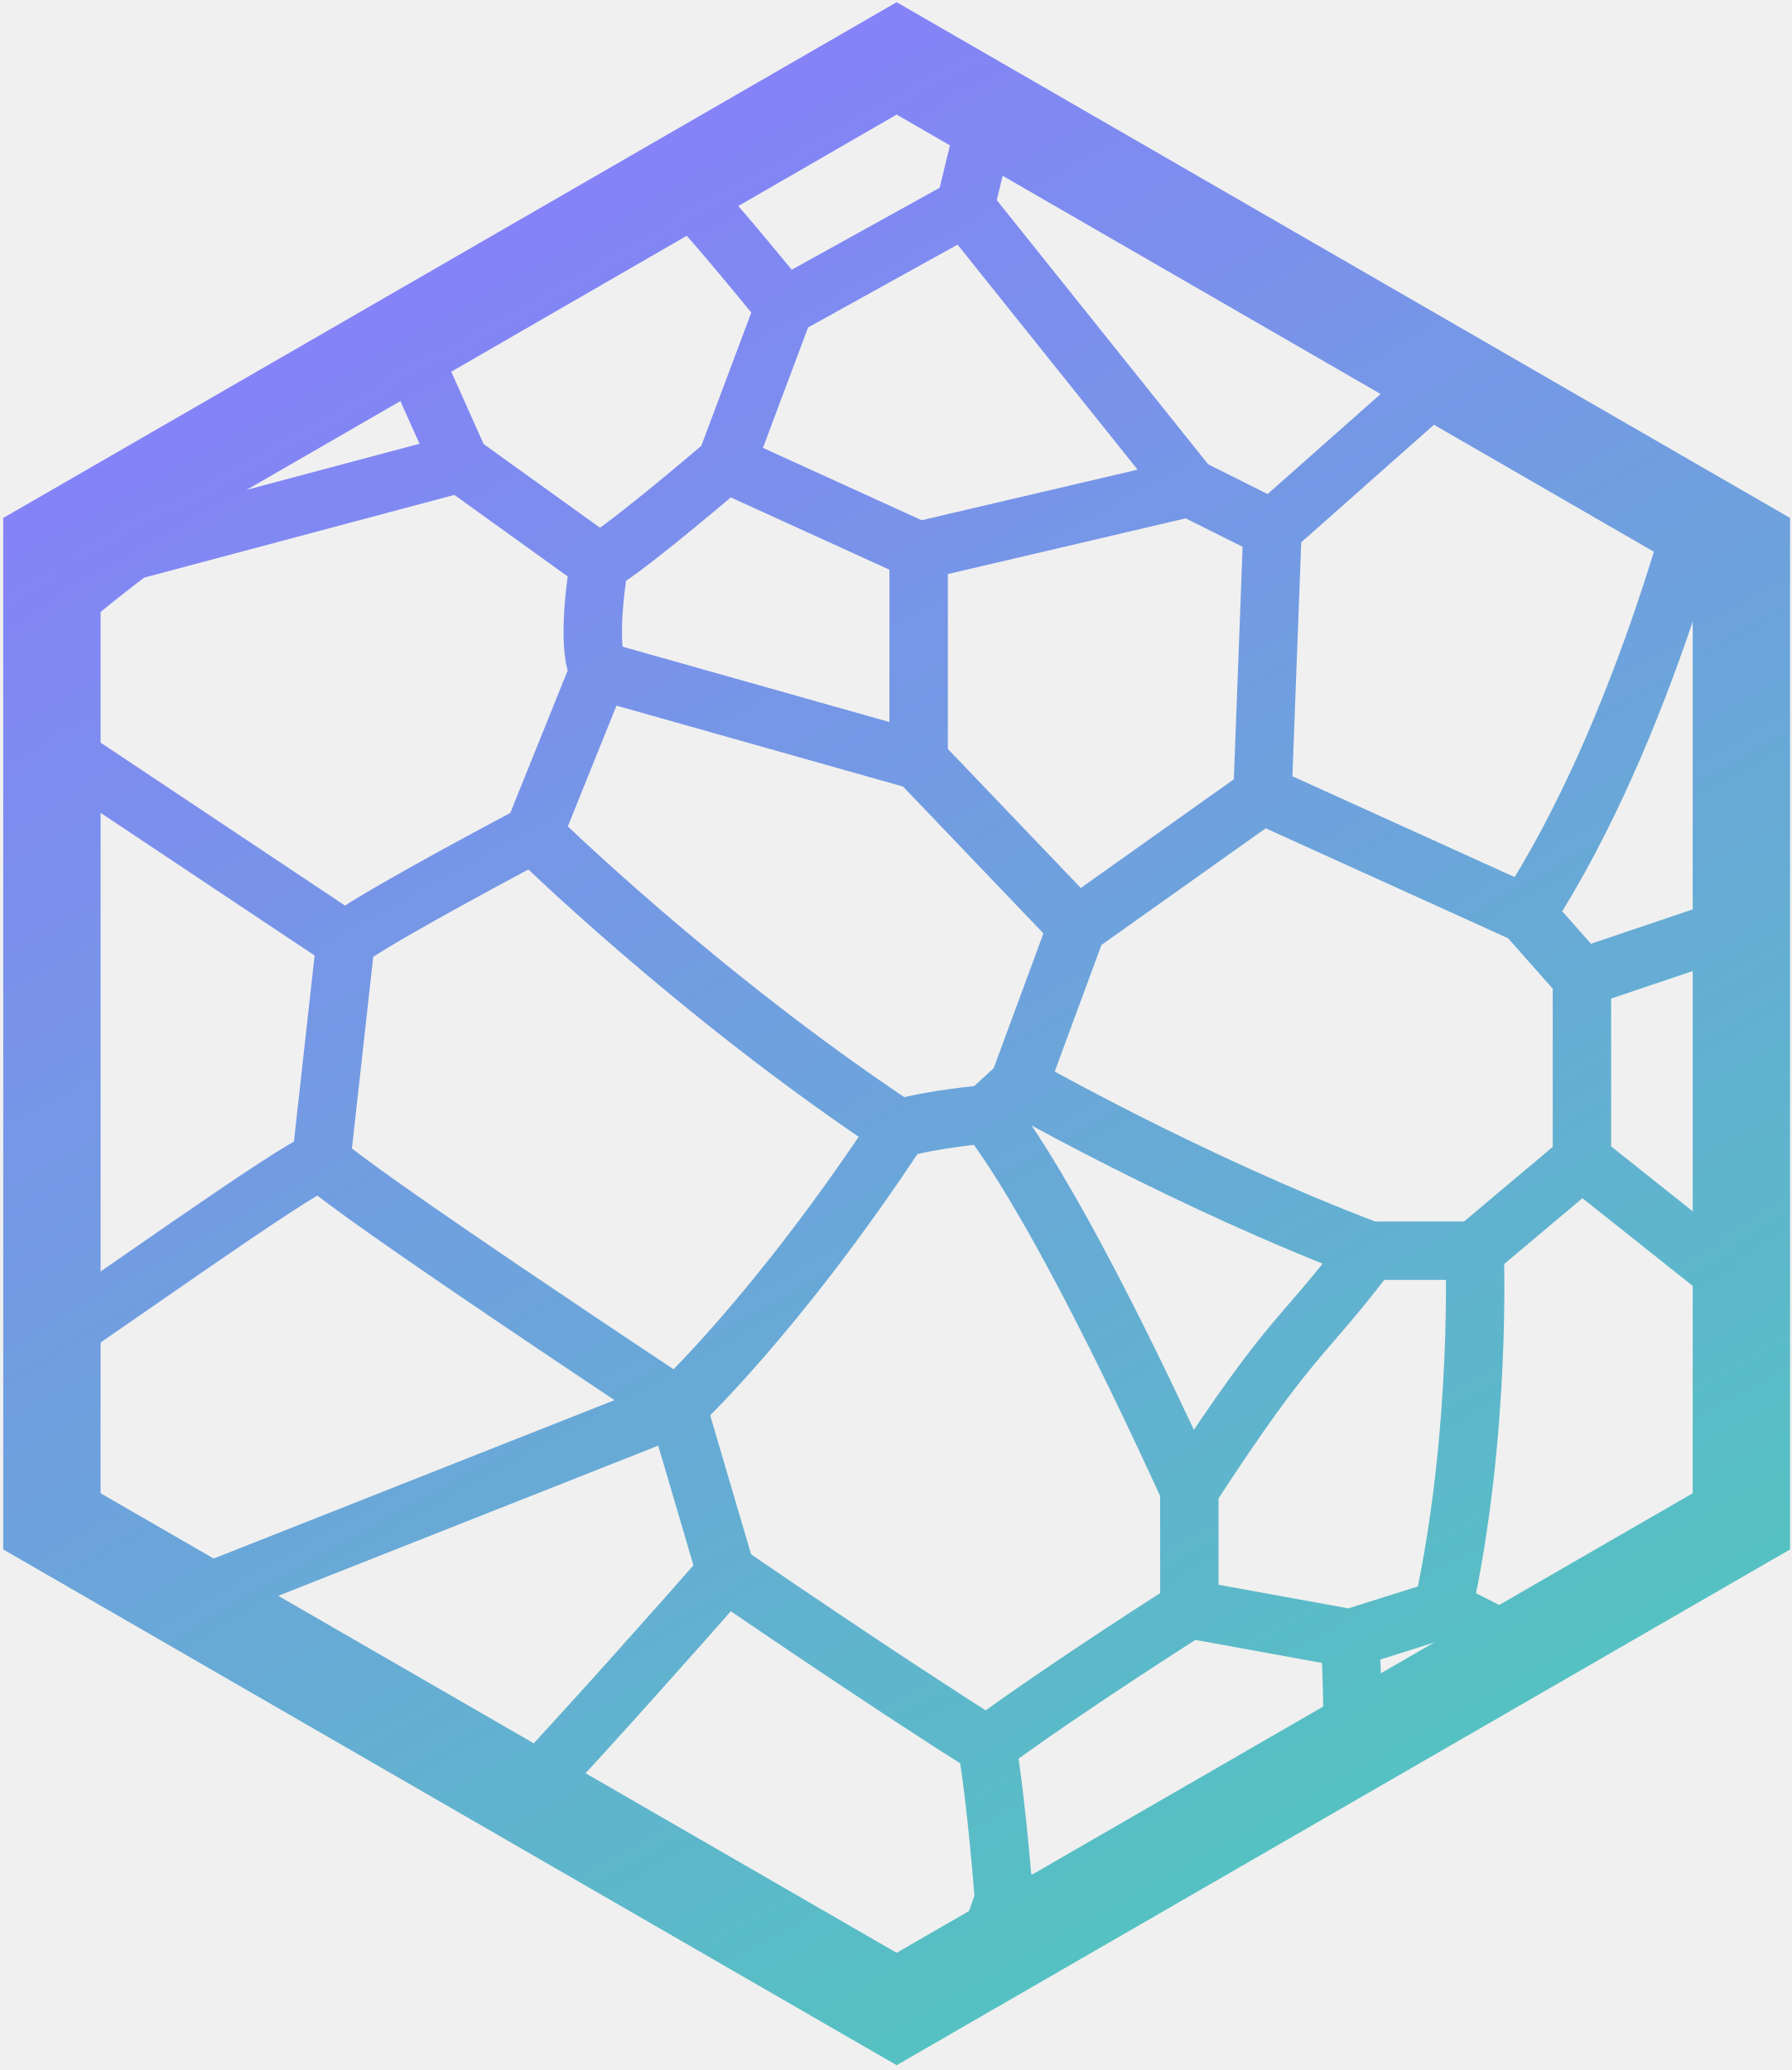
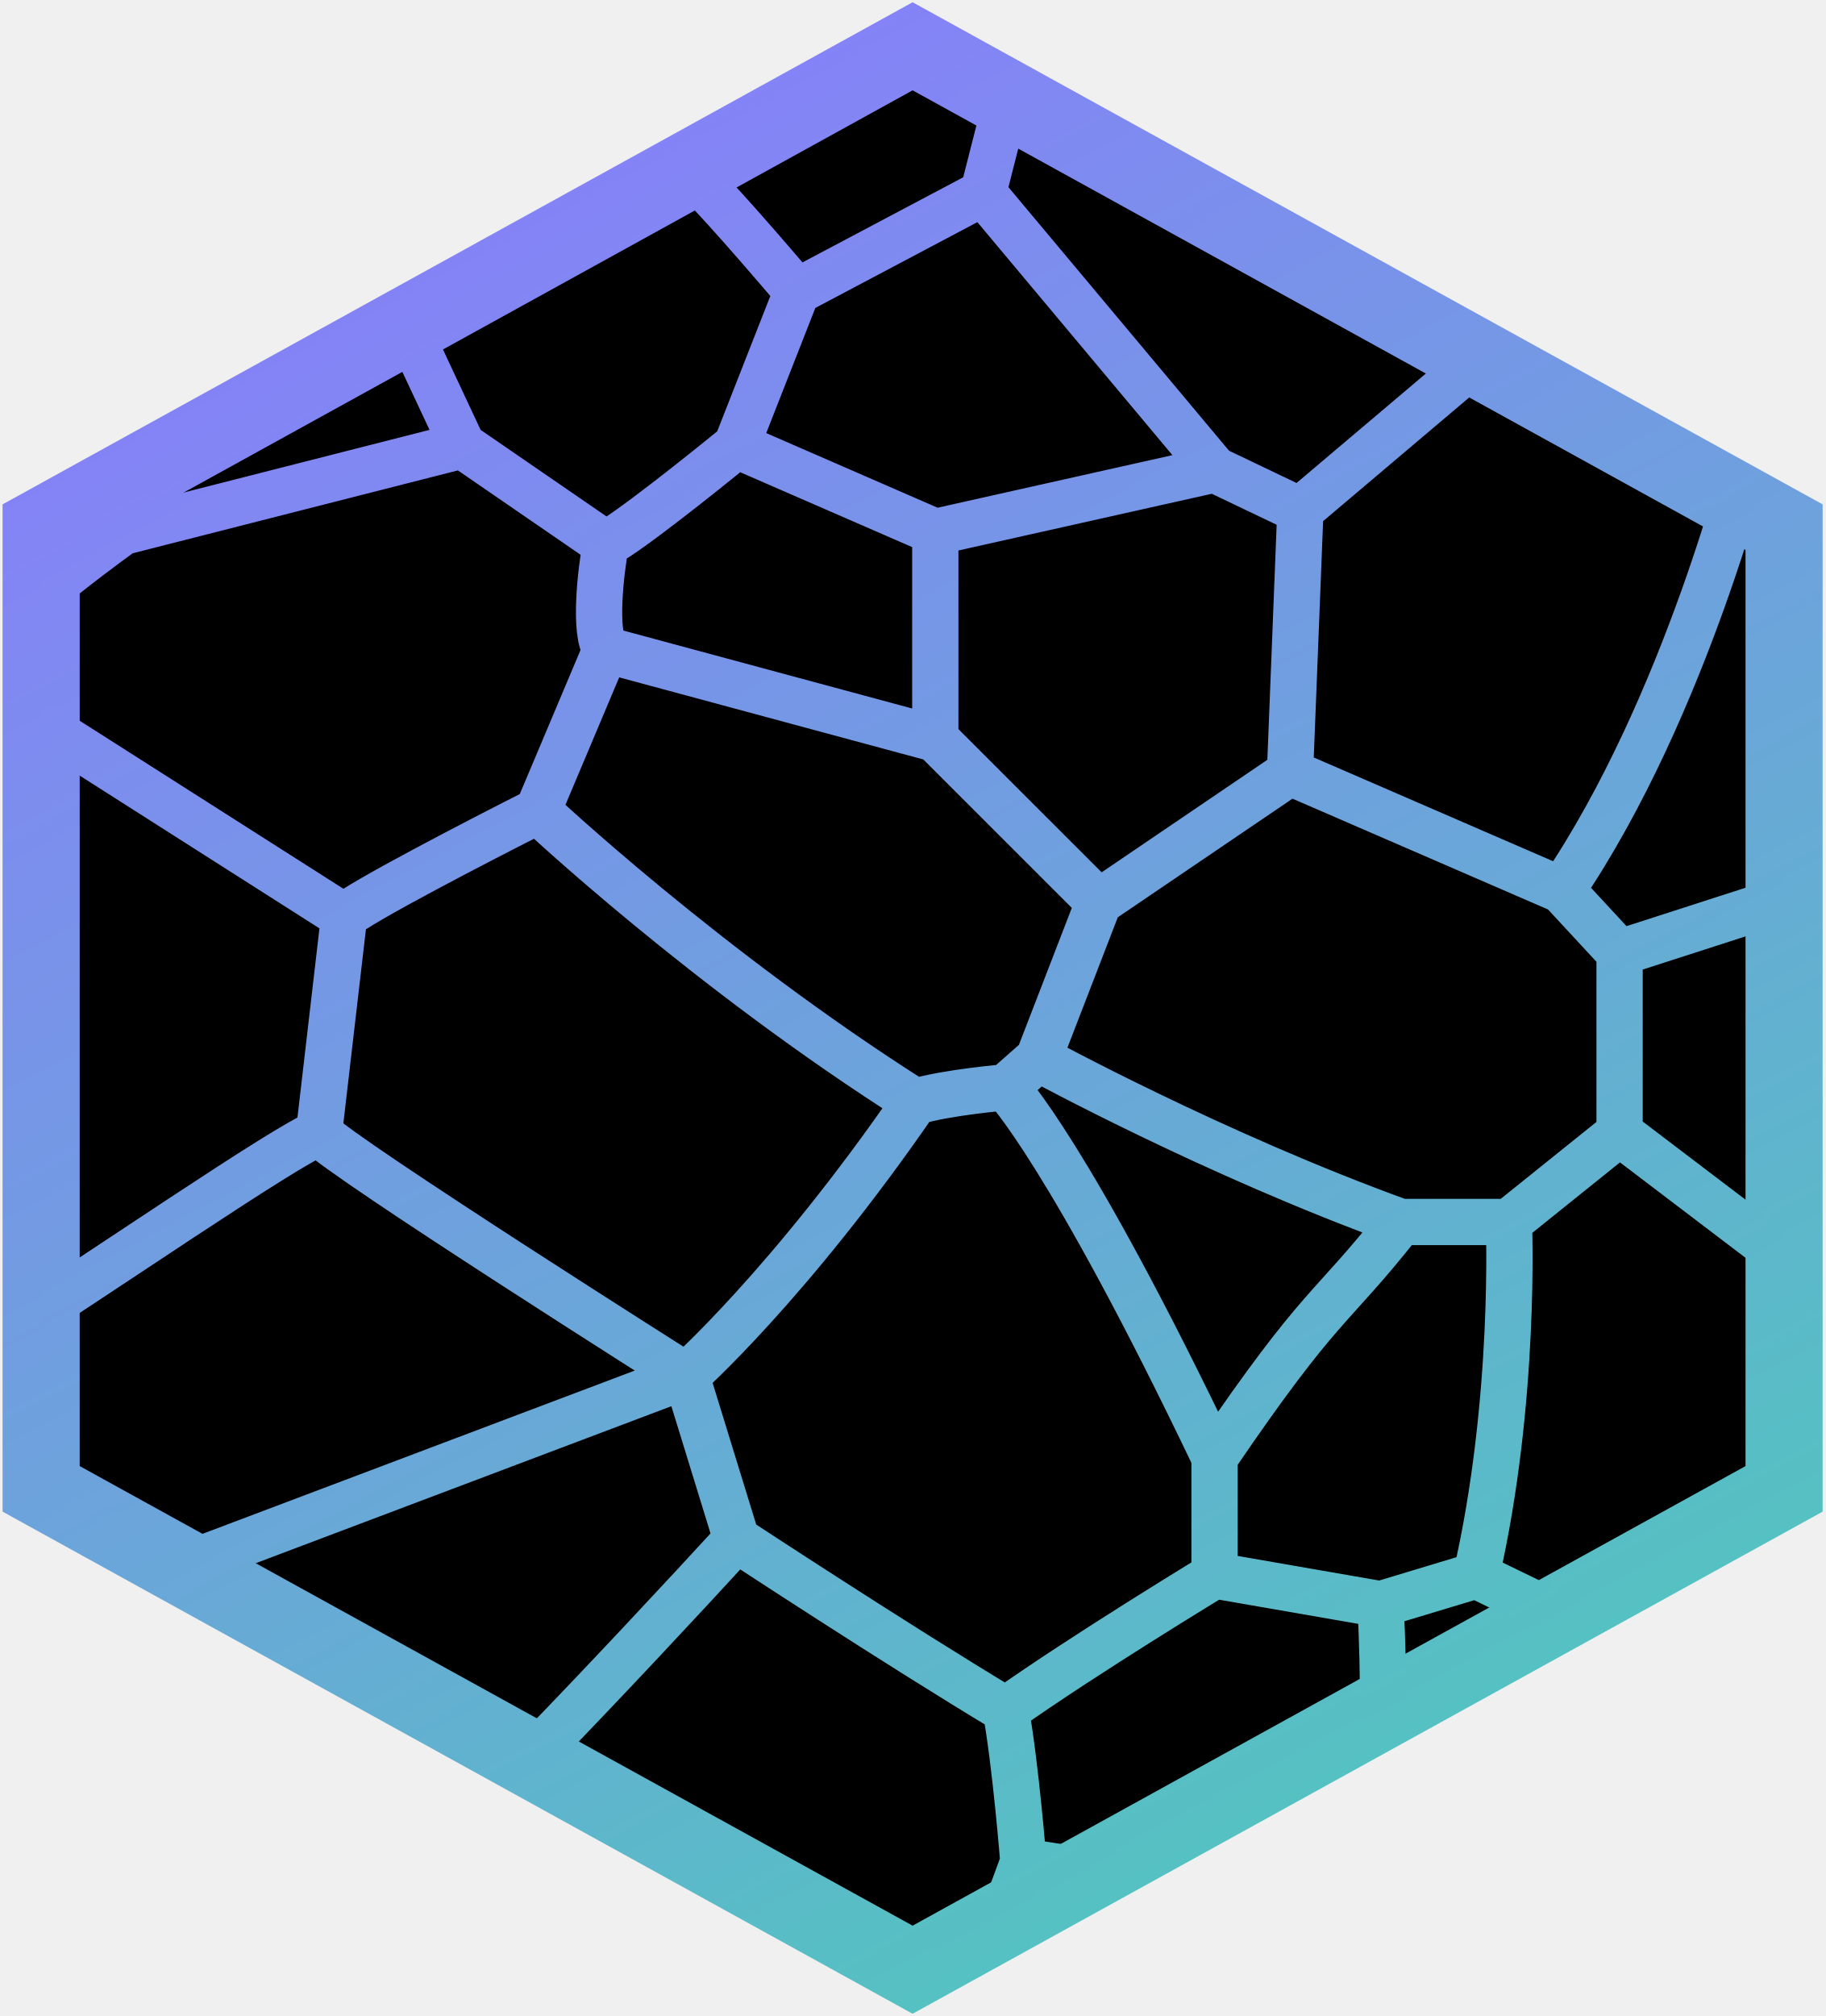
- <svg xmlns="http://www.w3.org/2000/svg" width="276" height="319" viewBox="0 0 276 319" fill="none">
-   <path d="M138.164 9L268.327 84.15V234.45L138.164 309.6L8 234.45V84.15L138.164 9Z" stroke="url(#paint0_linear_419_100)" stroke-width="15" />
-   <mask id="mask0_419_100" style="mask-type:alpha" maskUnits="userSpaceOnUse" x="8" y="9" width="261" height="301">
-     <path d="M138.164 9L268.327 84.15V234.45L138.164 309.6L8 234.45V84.15L138.164 9Z" fill="white" />
+ <svg xmlns="http://www.w3.org/2000/svg" width="355" height="392" viewBox="0 0 355 392" fill="none">
+   <path d="M177.5 9L346.999 102.5V289.5L177.5 383L8 289.5V102.5L177.5 9Z" fill="black" stroke="url(#paint0_linear_419_100)" stroke-width="15" />
+   <mask id="mask0_419_100" style="mask-type:alpha" maskUnits="userSpaceOnUse" x="8" y="9" width="339" height="374">
+     <path d="M177.5 9L347 102.5V289.5L177.5 383L8 289.5V102.5L177.5 9Z" fill="white" />
  </mask>
  <g mask="url(#mask0_419_100)">
-     <path d="M3.653 111.956L53.252 145.022M3.653 111.956C3.653 111.956 -26.024 131.118 -28.286 134.501C-30.547 137.883 -29.405 172.827 -28.286 176.961C-27.166 181.094 -5.372 212.28 -3.11 214.16M3.653 111.956C3.653 111.956 3.653 102.562 3.653 99.931C3.653 97.302 20.186 84.901 20.186 84.901M53.252 145.022C53.252 145.022 50.037 173.955 49.495 178.839M53.252 145.022C55.356 142.917 73.417 133.123 82.185 128.489M-3.11 214.16C17.433 200.366 44.602 180.717 49.495 178.839M-3.11 214.16C-3.11 217.241 -3.11 219.42 -3.11 222.051C-3.11 224.681 25.447 247.977 25.447 247.977M20.186 84.901L22.816 53.339C22.816 53.339 35.216 34.175 53.252 31.921M20.186 84.901L70.912 71.374M49.495 178.839C53.252 182.973 104.354 216.789 104.354 216.789M82.185 128.489L92.33 103.314M82.185 128.489C82.185 128.489 107.352 153.288 138.547 173.955M104.354 216.789C104.354 216.789 119.752 202.512 138.547 173.955M104.354 216.789L25.447 247.977M104.354 216.789L111.869 242.34M25.447 247.977L27.123 258.873C33.227 265.149 42.846 275.058 50.433 282.921C56.475 289.183 61.228 294.147 61.894 294.945M53.252 31.921L70.912 71.374M53.252 31.921L82.185 8.249M70.912 71.374L92.33 86.781M92.33 86.781C91.579 91.164 90.526 100.608 92.33 103.314M92.33 86.781C95.336 85.278 106.609 75.883 111.869 71.374M82.185 8.249C99.462 22.151 104.354 27.036 120.887 47.327M82.185 8.249C83.688 8.249 117.13 -3.399 123.893 -3.4C130.657 -3.4 152.074 18.018 152.074 18.018M92.33 103.314L141.553 117.216M138.547 173.955C143.424 172.452 152.074 171.699 152.074 171.699M141.553 117.216L165.977 142.767M141.553 117.216V84.901M165.977 142.767L156.959 167.191M165.977 142.767L194.534 122.477M141.553 84.901L111.869 71.374M141.553 84.901L183.262 75.132M156.959 167.191L152.074 171.699M156.959 167.191C156.959 167.191 183.262 182.22 211.067 192.741M194.534 122.477L196.037 82.647M194.534 122.477C194.534 122.477 219.268 133.698 235.115 140.889M152.074 171.699C152.074 171.699 161.46 181.845 183.262 229.566M211.067 192.741C217.377 192.741 227.224 192.741 227.224 192.741M211.067 192.741C200.208 207.122 199.411 204.765 183.262 229.566M183.262 229.566C183.262 236.755 183.262 247.977 183.262 247.977M111.869 242.34C111.869 242.34 135.909 258.873 152.074 269.019M111.869 242.34C95.837 260.628 63.397 296.75 61.894 294.945M61.894 294.945C61.894 294.945 61.894 298.704 61.894 304.34C61.894 309.975 98.726 330.642 104.354 330.642C109.983 330.642 148.693 306.969 150.196 304.34C151.699 301.71 154.705 292.692 154.705 292.692M111.869 71.374L120.887 47.327M120.887 47.327L148.693 31.921M148.693 31.921L152.074 18.018M148.693 31.921L183.262 75.132M152.074 18.018L167.48 8.249M167.48 8.249C167.48 8.249 196.037 37.933 222.34 58.223M167.48 8.249L189.649 3.74L217.831 10.879L237.37 34.175L241.127 53.339M183.262 75.132L196.037 81.52C196.037 81.52 212.068 67.321 222.34 58.223M222.34 58.223C229.676 55.435 241.127 51.084 241.127 51.084L263.296 71.374M263.296 71.374C263.296 71.374 253.895 111.956 235.115 140.889M263.296 71.374C271.713 81.895 281.583 102.813 285.466 111.956L272.69 140.889M235.115 140.889C238.49 144.704 243.757 150.658 243.757 150.658M243.757 150.658L272.69 140.889M243.757 150.658V178.839M272.69 140.889L293.732 167.191L291.478 216.789M291.478 216.789L243.757 178.839M291.478 216.789V234.45L272.69 249.855L243.757 258.873M243.757 178.839L227.224 192.741M227.224 192.741C227.224 192.741 228.344 220.548 222.34 247.977M222.34 247.977C216.764 249.738 213.637 250.725 208.061 252.486M222.34 247.977C230.704 252.232 243.757 258.873 243.757 258.873M183.262 247.977C183.262 247.977 198.376 250.725 208.061 252.486M183.262 247.977C183.262 247.977 163.715 260.376 152.074 269.019M208.061 252.486C209.181 277.662 207.439 280.525 206.558 299.454M243.757 258.873C243.757 258.873 221.379 283.02 206.558 299.454M206.558 299.454C202.049 300.582 154.705 292.692 154.705 292.692M152.074 269.019C153.57 277.662 154.705 292.692 154.705 292.692" stroke="url(#paint1_linear_419_100)" stroke-width="9" />
+     <path d="M2.339 137.095L66.927 178.235M2.339 137.095C2.339 137.095 -36.307 160.937 -39.252 165.145C-42.197 169.353 -40.71 212.83 -39.252 217.973C-37.794 223.115 -9.414 261.917 -6.469 264.255M2.339 137.095C2.339 137.095 2.339 125.408 2.339 122.135C2.339 118.863 23.868 103.435 23.868 103.435M66.927 178.235C66.927 178.235 62.74 214.233 62.034 220.31M66.927 178.235C69.667 175.617 93.186 163.431 104.603 157.665M-6.469 264.255C20.283 247.093 55.663 222.647 62.034 220.31M-6.469 264.255C-6.469 268.089 -6.469 270.8 -6.469 274.073C-6.469 277.345 30.718 306.33 30.718 306.33M23.868 103.435L27.293 64.165C27.293 64.165 43.441 40.322 66.927 37.517M23.868 103.435L89.924 86.605M62.034 220.31C66.927 225.453 133.472 267.527 133.472 267.527M104.603 157.665L117.815 126.343M104.603 157.665C104.603 157.665 137.376 188.52 177.999 214.233M133.472 267.527C133.472 267.527 153.524 249.763 177.999 214.233M133.472 267.527L30.718 306.33M133.472 267.527L143.258 299.317M30.718 306.33L32.902 319.887C40.85 327.695 53.376 340.024 63.256 349.807C71.123 357.597 77.313 363.773 78.181 364.767M66.927 37.517L89.924 86.605M66.927 37.517L104.603 8.065M89.924 86.605L117.815 105.773M117.815 105.773C116.836 111.227 115.466 122.977 117.815 126.343M117.815 105.773C121.729 103.903 136.408 92.215 143.258 86.605M104.603 8.065C127.101 25.363 133.472 31.44 155.002 56.685M104.603 8.065C106.56 8.065 150.109 -6.427 158.916 -6.427C167.724 -6.428 195.614 20.22 195.614 20.22M117.815 126.343L181.913 143.64M177.999 214.233C184.35 212.363 195.614 211.427 195.614 211.427M181.913 143.64L213.718 175.43M181.913 143.64V103.435M213.718 175.43L201.975 205.818M213.718 175.43L250.905 150.185M181.913 103.435L143.258 86.605M181.913 103.435L236.226 91.28M201.975 205.818L195.614 211.427M201.975 205.818C201.975 205.818 236.226 224.517 272.435 237.607M250.905 150.185L252.863 100.63M250.905 150.185C250.905 150.185 283.113 164.147 303.75 173.093M195.614 211.427C195.614 211.427 207.836 224.05 236.226 283.423M272.435 237.607C280.652 237.607 293.474 237.607 293.474 237.607M272.435 237.607C258.294 255.499 257.256 252.567 236.226 283.423M236.226 283.423C236.226 292.368 236.226 306.33 236.226 306.33M143.258 299.317C143.258 299.317 174.564 319.887 195.614 332.51M143.258 299.317C122.382 322.07 80.138 367.012 78.181 364.767M78.181 364.767C78.181 364.767 78.181 369.443 78.181 376.455C78.181 383.467 126.143 409.18 133.472 409.18C140.802 409.18 191.21 379.727 193.167 376.455C195.125 373.183 199.039 361.963 199.039 361.963M143.258 86.605L155.002 56.685M155.002 56.685L191.21 37.517M191.21 37.517L195.614 20.22M191.21 37.517L236.226 91.28M195.614 20.22L215.675 8.065M215.675 8.065C215.675 8.065 252.863 44.998 287.114 70.243M215.675 8.065L244.544 2.455L281.242 11.338L306.686 40.322L311.579 64.165M236.226 91.28L252.863 99.228C252.863 99.228 273.738 81.562 287.114 70.243M287.114 70.243C296.668 66.774 311.579 61.36 311.579 61.36L340.448 86.605M340.448 86.605C340.448 86.605 328.205 137.095 303.75 173.093M340.448 86.605C351.408 99.695 364.26 125.72 369.317 137.095L352.681 173.093M303.75 173.093C308.145 177.839 315.004 185.248 315.004 185.248M315.004 185.248L352.681 173.093M315.004 185.248V220.31M352.681 173.093L380.082 205.818L377.146 267.527M377.146 267.527L315.004 220.31M377.146 267.527V289.5L352.681 308.667L315.004 319.887M315.004 220.31L293.474 237.607M293.474 237.607C293.474 237.607 294.932 272.203 287.114 306.33M287.114 306.33C279.853 308.521 275.781 309.749 268.52 311.94M287.114 306.33C298.006 311.624 315.004 319.887 315.004 319.887M236.226 306.33C236.226 306.33 255.909 309.749 268.52 311.94M236.226 306.33C236.226 306.33 210.772 321.757 195.614 332.51M268.52 311.94C269.978 343.263 267.71 346.826 266.563 370.377M315.004 319.887C315.004 319.887 285.863 349.929 266.563 370.377M266.563 370.377C260.691 371.78 199.039 361.963 199.039 361.963M195.614 332.51C197.561 343.263 199.039 361.963 199.039 361.963" stroke="url(#paint1_linear_419_100)" stroke-width="9" />
  </g>
  <defs>
-     <linearGradient id="paint0_linear_419_100" x1="37.309" y1="9" x2="211.657" y2="319.37" gradientUnits="userSpaceOnUse">
+     <linearGradient id="paint0_linear_419_100" x1="46.166" y1="9" x2="257.844" y2="403.398" gradientUnits="userSpaceOnUse">
      <stop stop-color="#8C79FF" />
      <stop offset="1" stop-color="#4FCABB" />
    </linearGradient>
-     <linearGradient id="paint1_linear_419_100" x1="36.711" y1="8.249" x2="211.059" y2="320.873" gradientUnits="userSpaceOnUse">
+     <linearGradient id="paint1_linear_419_100" x1="45.388" y1="8.065" x2="257.016" y2="405.235" gradientUnits="userSpaceOnUse">
      <stop stop-color="#8C79FF" />
      <stop offset="1" stop-color="#4FCABB" />
    </linearGradient>
  </defs>
</svg>
